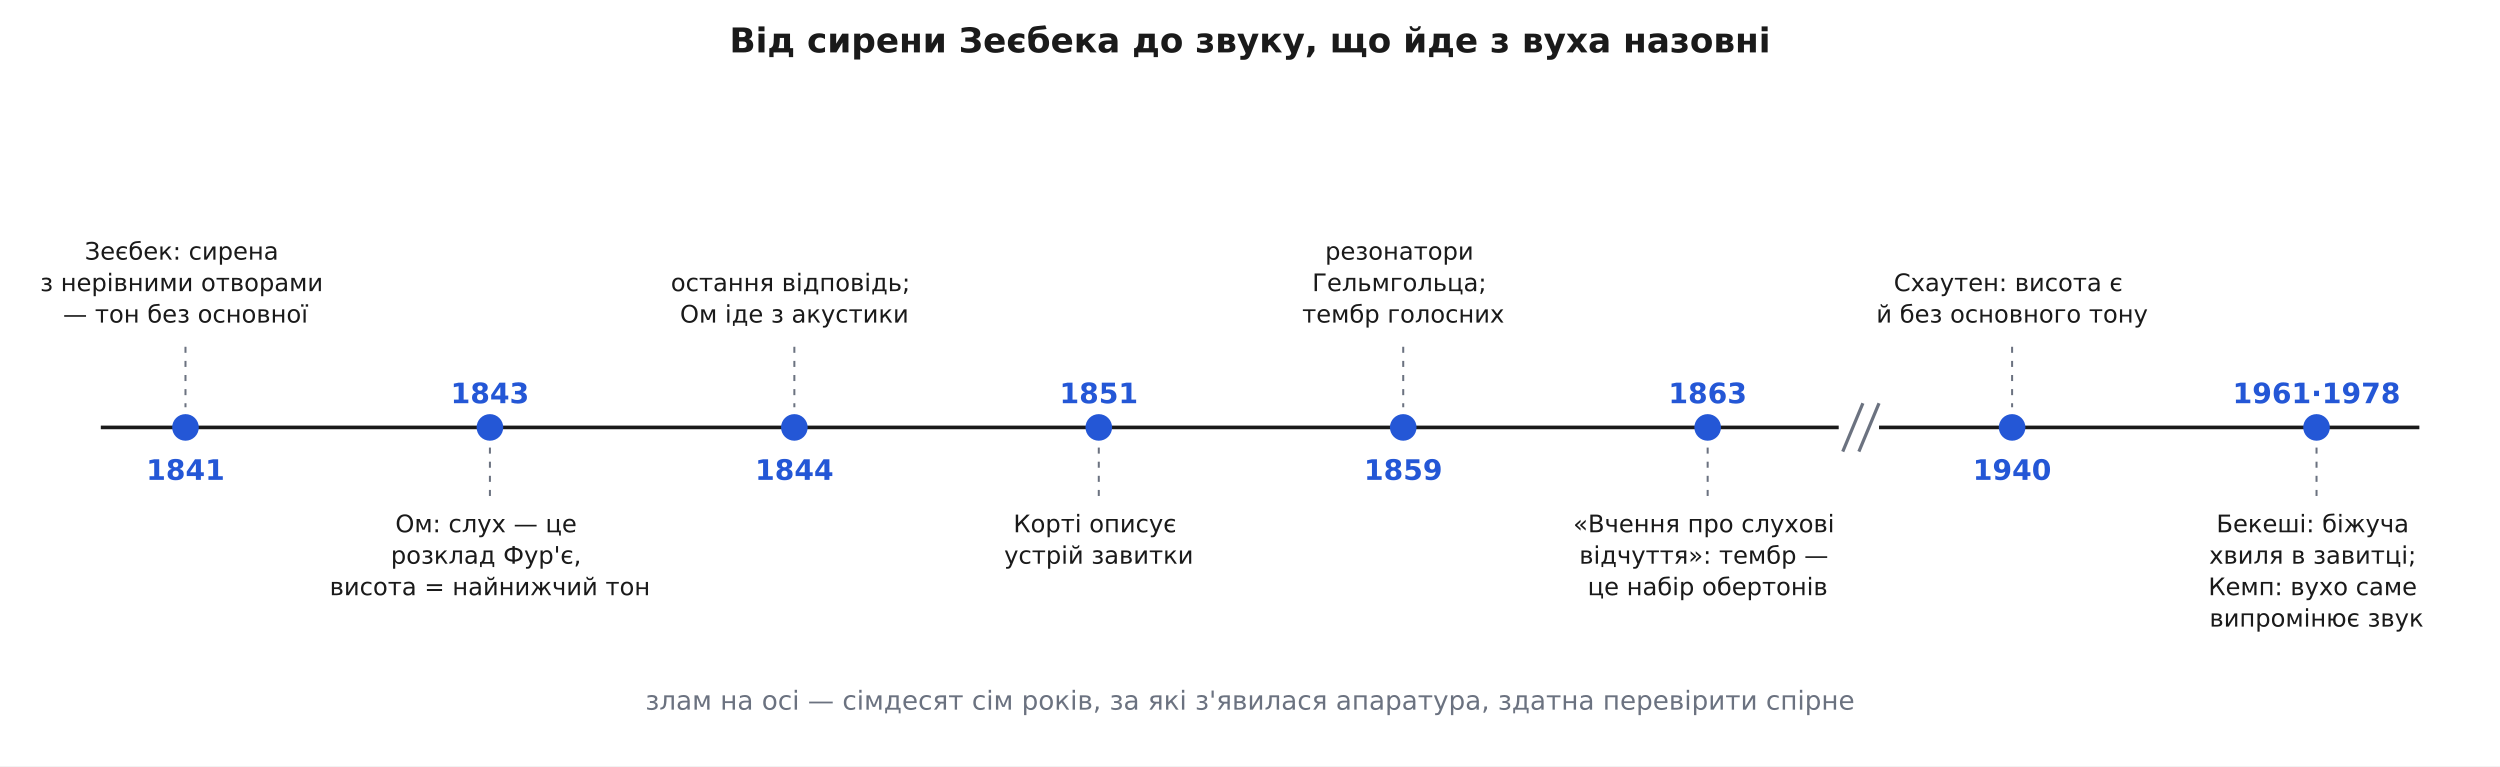
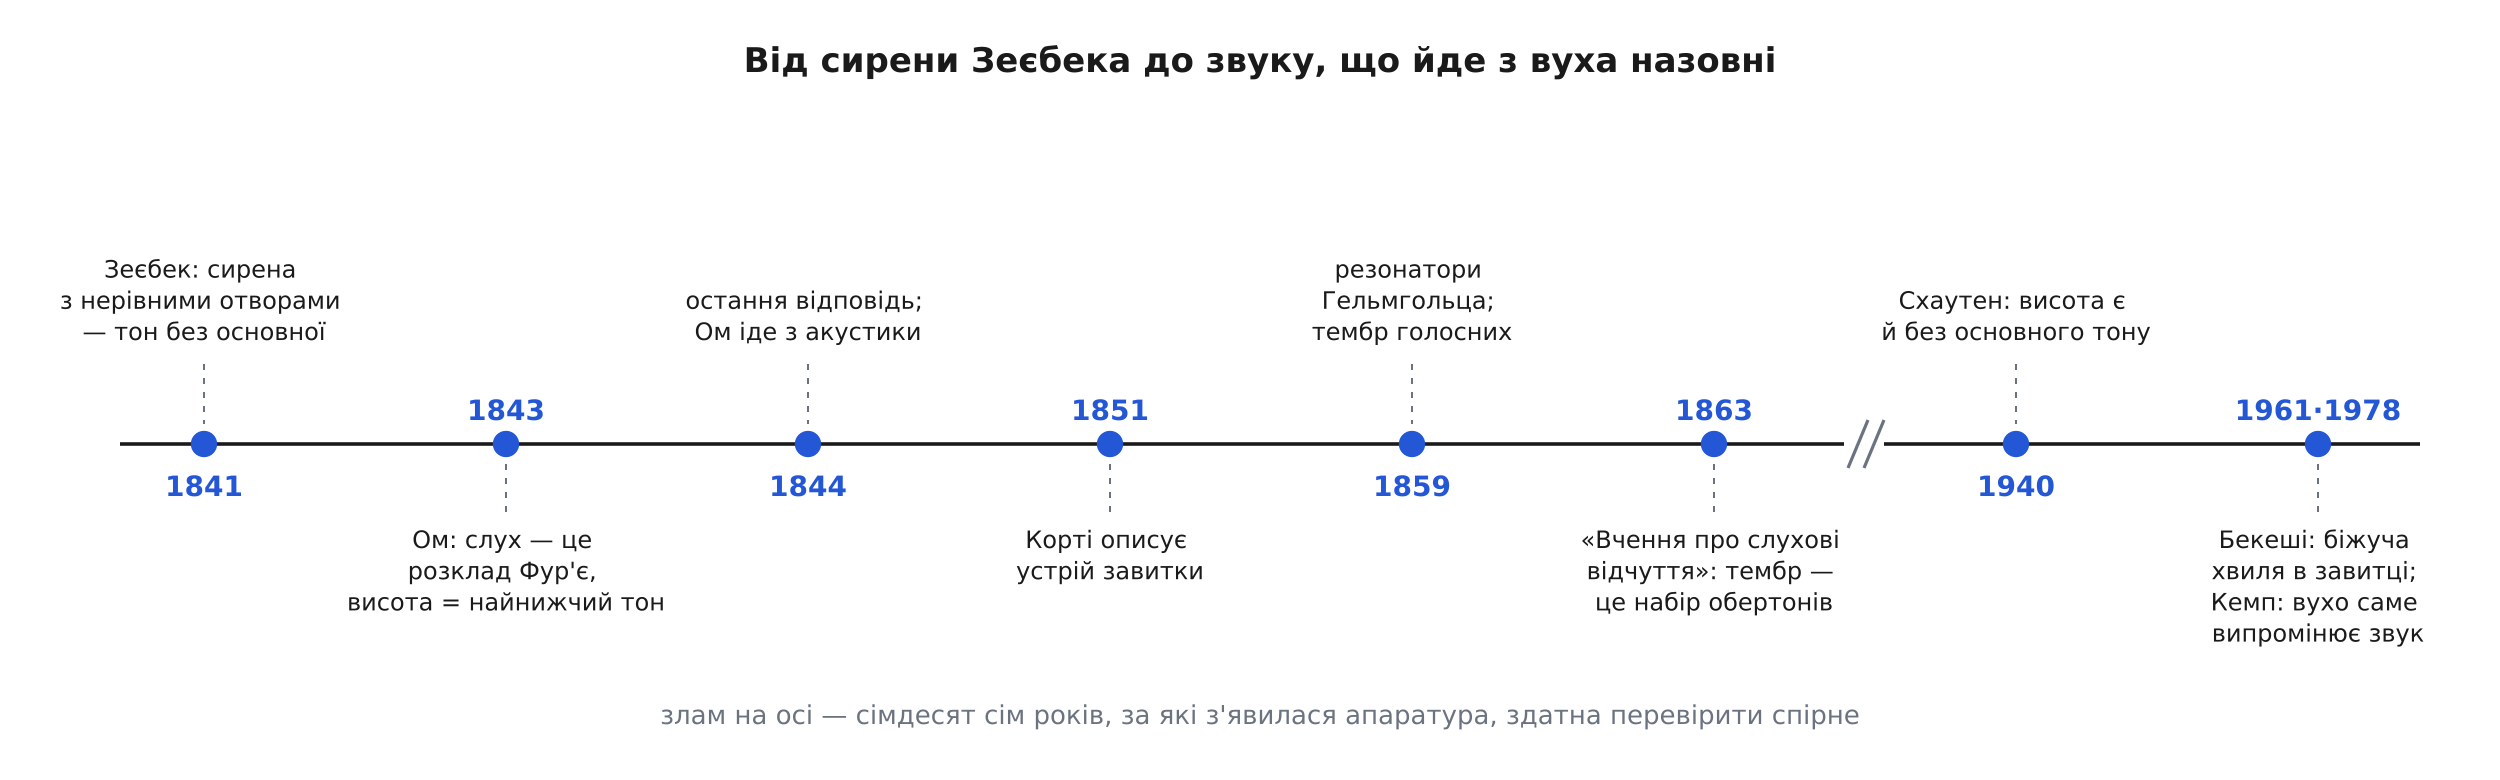
- <svg xmlns="http://www.w3.org/2000/svg" viewBox="0 0 1240 380" font-family="'Segoe UI', 'DejaVu Sans', Arial, sans-serif">
-   <rect width="1240" height="380" fill="#ffffff" />
+ <svg xmlns="http://www.w3.org/2000/svg" viewBox="-10 -10 1250 390" font-family="'Segoe UI', 'DejaVu Sans', Arial, sans-serif">
+   <rect x="-10" y="-10" width="1250" height="390" fill="#ffffff" />
  <defs>
    <marker id="arrow" viewBox="0 0 10 10" refX="9" refY="5" markerWidth="7" markerHeight="7" orient="auto-start-reverse">
      <path d="M0 0 L10 5 L0 10 z" fill="#333333" />
    </marker>
  </defs>
  <text x="620.0" y="26.0" font-family="'Segoe UI', 'DejaVu Sans', Arial, sans-serif" font-size="17" fill="#1a1a1a" text-anchor="middle" font-weight="700">Від сирени Зеєбека до звуку, що йде з вуха назовні</text>
  <line x1="50.0" y1="212.0" x2="912.0" y2="212.0" stroke="#1a1a1a" stroke-width="1.8" />
  <line x1="932.0" y1="212.0" x2="1200.0" y2="212.0" stroke="#1a1a1a" stroke-width="1.8" />
  <line x1="914.0" y1="224.0" x2="924.0" y2="200.0" stroke="#6b7280" stroke-width="1.6" />
  <line x1="922.0" y1="224.0" x2="932.0" y2="200.0" stroke="#6b7280" stroke-width="1.6" />
  <circle cx="92.0" cy="212.0" r="6.0" fill="#2457d6" stroke="#2457d6" stroke-width="1.2" />
  <text x="92.0" y="128.8" font-family="'Segoe UI', 'DejaVu Sans', Arial, sans-serif" font-size="12" fill="#1a1a1a" text-anchor="middle">
    <tspan x="92.0" dy="0.0">Зеєбек: сирена</tspan>
    <tspan x="92.0" dy="15.6">з нерівними отворами</tspan>
    <tspan x="92.0" dy="15.6">— тон без основної</tspan>
  </text>
  <line x1="92.0" y1="172.0" x2="92.0" y2="202.0" stroke="#6b7280" stroke-width="1.0" stroke-dasharray="3,4" />
  <text x="92.0" y="238.0" font-family="'Segoe UI', 'DejaVu Sans', Arial, sans-serif" font-size="14" fill="#2457d6" text-anchor="middle" font-weight="700">1841</text>
  <circle cx="243.0" cy="212.0" r="6.0" fill="#2457d6" stroke="#2457d6" stroke-width="1.2" />
  <text x="243.0" y="264.0" font-family="'Segoe UI', 'DejaVu Sans', Arial, sans-serif" font-size="12" fill="#1a1a1a" text-anchor="middle">
    <tspan x="243.0" dy="0.0">Ом: слух — це</tspan>
    <tspan x="243.0" dy="15.6">розклад Фур'є,</tspan>
    <tspan x="243.0" dy="15.6">висота = найнижчий тон</tspan>
  </text>
  <line x1="243.0" y1="222.0" x2="243.0" y2="250.0" stroke="#6b7280" stroke-width="1.0" stroke-dasharray="3,4" />
  <text x="243.0" y="200.0" font-family="'Segoe UI', 'DejaVu Sans', Arial, sans-serif" font-size="14" fill="#2457d6" text-anchor="middle" font-weight="700">1843</text>
  <circle cx="394.0" cy="212.0" r="6.0" fill="#2457d6" stroke="#2457d6" stroke-width="1.2" />
  <text x="394.0" y="144.4" font-family="'Segoe UI', 'DejaVu Sans', Arial, sans-serif" font-size="12" fill="#1a1a1a" text-anchor="middle">
    <tspan x="394.0" dy="0.0">остання відповідь;</tspan>
    <tspan x="394.0" dy="15.6">Ом іде з акустики</tspan>
  </text>
  <line x1="394.0" y1="172.0" x2="394.0" y2="202.0" stroke="#6b7280" stroke-width="1.0" stroke-dasharray="3,4" />
  <text x="394.0" y="238.0" font-family="'Segoe UI', 'DejaVu Sans', Arial, sans-serif" font-size="14" fill="#2457d6" text-anchor="middle" font-weight="700">1844</text>
  <circle cx="545.0" cy="212.0" r="6.0" fill="#2457d6" stroke="#2457d6" stroke-width="1.2" />
  <text x="545.0" y="264.0" font-family="'Segoe UI', 'DejaVu Sans', Arial, sans-serif" font-size="12" fill="#1a1a1a" text-anchor="middle">
    <tspan x="545.0" dy="0.0">Корті описує</tspan>
    <tspan x="545.0" dy="15.6">устрій завитки</tspan>
  </text>
  <line x1="545.0" y1="222.0" x2="545.0" y2="250.0" stroke="#6b7280" stroke-width="1.0" stroke-dasharray="3,4" />
  <text x="545.0" y="200.0" font-family="'Segoe UI', 'DejaVu Sans', Arial, sans-serif" font-size="14" fill="#2457d6" text-anchor="middle" font-weight="700">1851</text>
  <circle cx="696.0" cy="212.0" r="6.0" fill="#2457d6" stroke="#2457d6" stroke-width="1.2" />
  <text x="696.0" y="128.8" font-family="'Segoe UI', 'DejaVu Sans', Arial, sans-serif" font-size="12" fill="#1a1a1a" text-anchor="middle">
    <tspan x="696.0" dy="0.0">резонатори</tspan>
    <tspan x="696.0" dy="15.6">Гельмгольца;</tspan>
    <tspan x="696.0" dy="15.6">тембр голосних</tspan>
  </text>
  <line x1="696.0" y1="172.0" x2="696.0" y2="202.0" stroke="#6b7280" stroke-width="1.0" stroke-dasharray="3,4" />
  <text x="696.0" y="238.0" font-family="'Segoe UI', 'DejaVu Sans', Arial, sans-serif" font-size="14" fill="#2457d6" text-anchor="middle" font-weight="700">1859</text>
  <circle cx="847.0" cy="212.0" r="6.0" fill="#2457d6" stroke="#2457d6" stroke-width="1.2" />
  <text x="847.0" y="264.0" font-family="'Segoe UI', 'DejaVu Sans', Arial, sans-serif" font-size="12" fill="#1a1a1a" text-anchor="middle">
    <tspan x="847.0" dy="0.0">«Вчення про слухові</tspan>
    <tspan x="847.0" dy="15.6">відчуття»: тембр —</tspan>
    <tspan x="847.0" dy="15.6">це набір обертонів</tspan>
  </text>
  <line x1="847.0" y1="222.0" x2="847.0" y2="250.0" stroke="#6b7280" stroke-width="1.0" stroke-dasharray="3,4" />
  <text x="847.0" y="200.0" font-family="'Segoe UI', 'DejaVu Sans', Arial, sans-serif" font-size="14" fill="#2457d6" text-anchor="middle" font-weight="700">1863</text>
  <circle cx="998.0" cy="212.0" r="6.0" fill="#2457d6" stroke="#2457d6" stroke-width="1.2" />
  <text x="998.0" y="144.4" font-family="'Segoe UI', 'DejaVu Sans', Arial, sans-serif" font-size="12" fill="#1a1a1a" text-anchor="middle">
    <tspan x="998.0" dy="0.0">Схаутен: висота є</tspan>
    <tspan x="998.0" dy="15.6">й без основного тону</tspan>
  </text>
  <line x1="998.0" y1="172.0" x2="998.0" y2="202.0" stroke="#6b7280" stroke-width="1.0" stroke-dasharray="3,4" />
  <text x="998.0" y="238.0" font-family="'Segoe UI', 'DejaVu Sans', Arial, sans-serif" font-size="14" fill="#2457d6" text-anchor="middle" font-weight="700">1940</text>
  <circle cx="1149.0" cy="212.0" r="6.0" fill="#2457d6" stroke="#2457d6" stroke-width="1.2" />
  <text x="1149.0" y="264.0" font-family="'Segoe UI', 'DejaVu Sans', Arial, sans-serif" font-size="12" fill="#1a1a1a" text-anchor="middle">
    <tspan x="1149.0" dy="0.0">Бекеші: біжуча</tspan>
    <tspan x="1149.0" dy="15.6">хвиля в завитці;</tspan>
    <tspan x="1149.0" dy="15.6">Кемп: вухо саме</tspan>
    <tspan x="1149.0" dy="15.6">випромінює звук</tspan>
  </text>
  <line x1="1149.0" y1="222.0" x2="1149.0" y2="250.0" stroke="#6b7280" stroke-width="1.0" stroke-dasharray="3,4" />
  <text x="1149.0" y="200.0" font-family="'Segoe UI', 'DejaVu Sans', Arial, sans-serif" font-size="14" fill="#2457d6" text-anchor="middle" font-weight="700">1961·1978</text>
  <text x="620.0" y="352.0" font-family="'Segoe UI', 'DejaVu Sans', Arial, sans-serif" font-size="13" fill="#6b7280" text-anchor="middle">злам на осі — сімдесят сім років, за які з'явилася апаратура, здатна перевірити спірне</text>
</svg>
